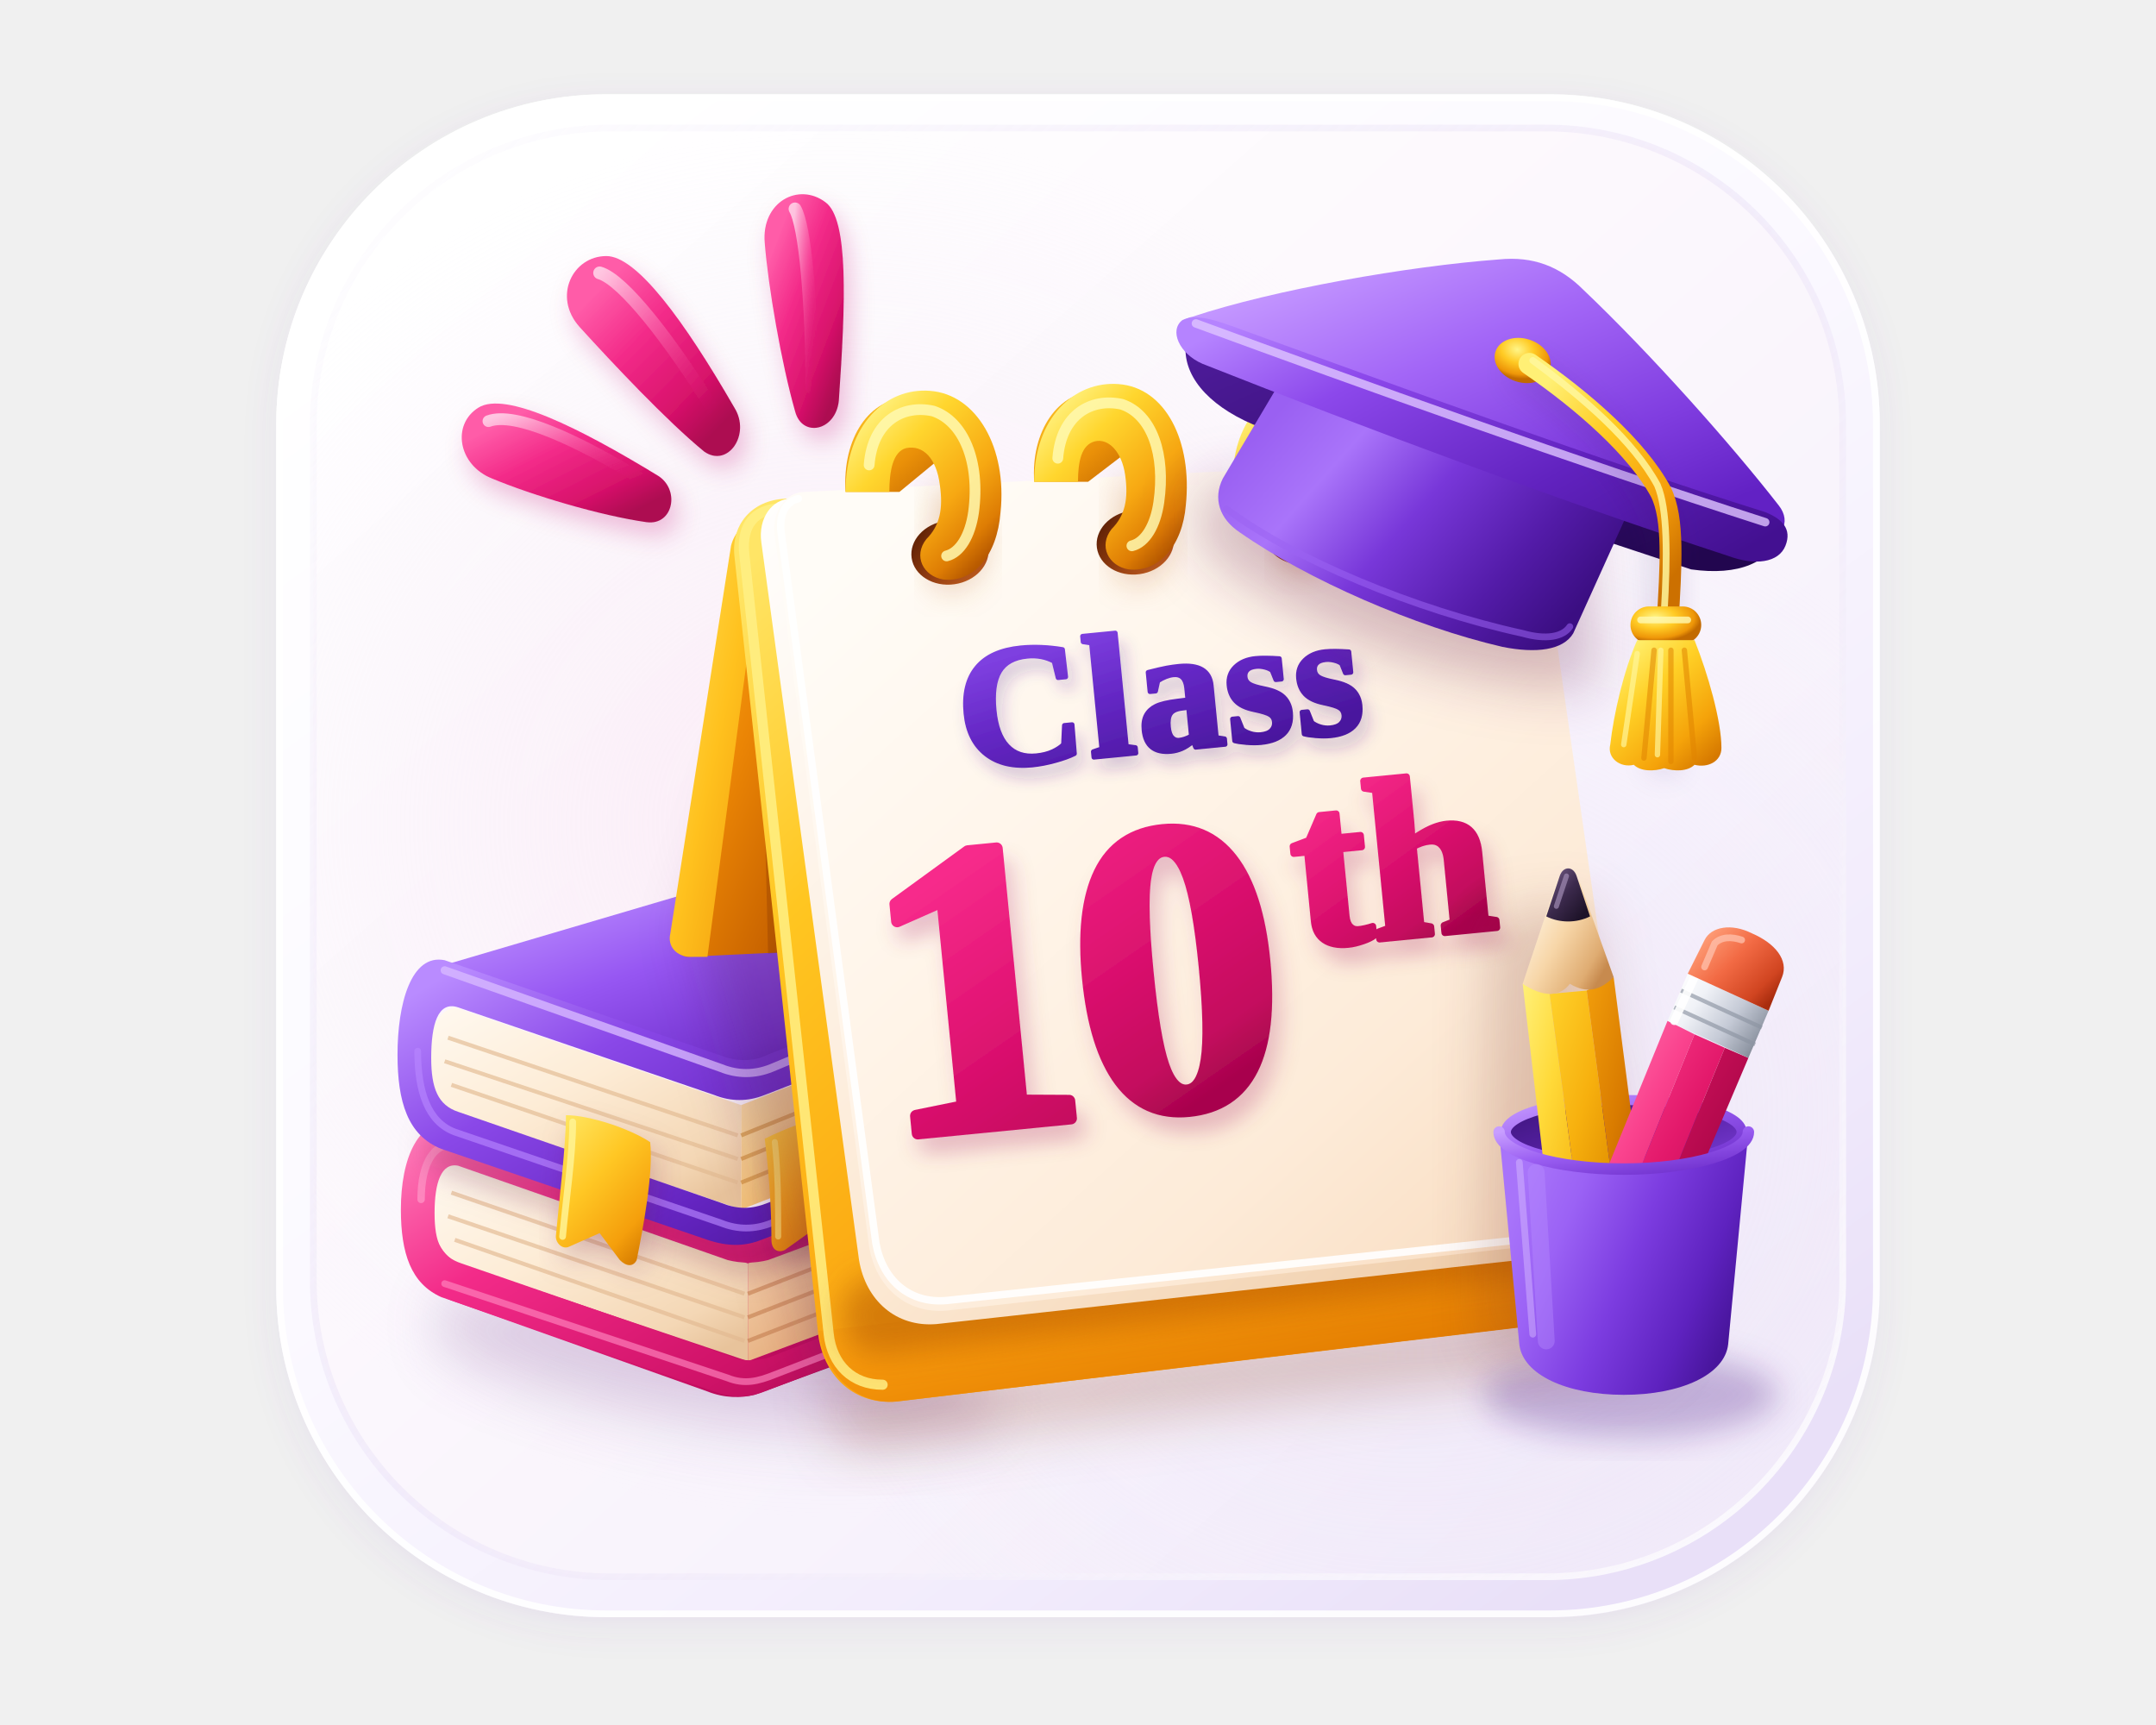
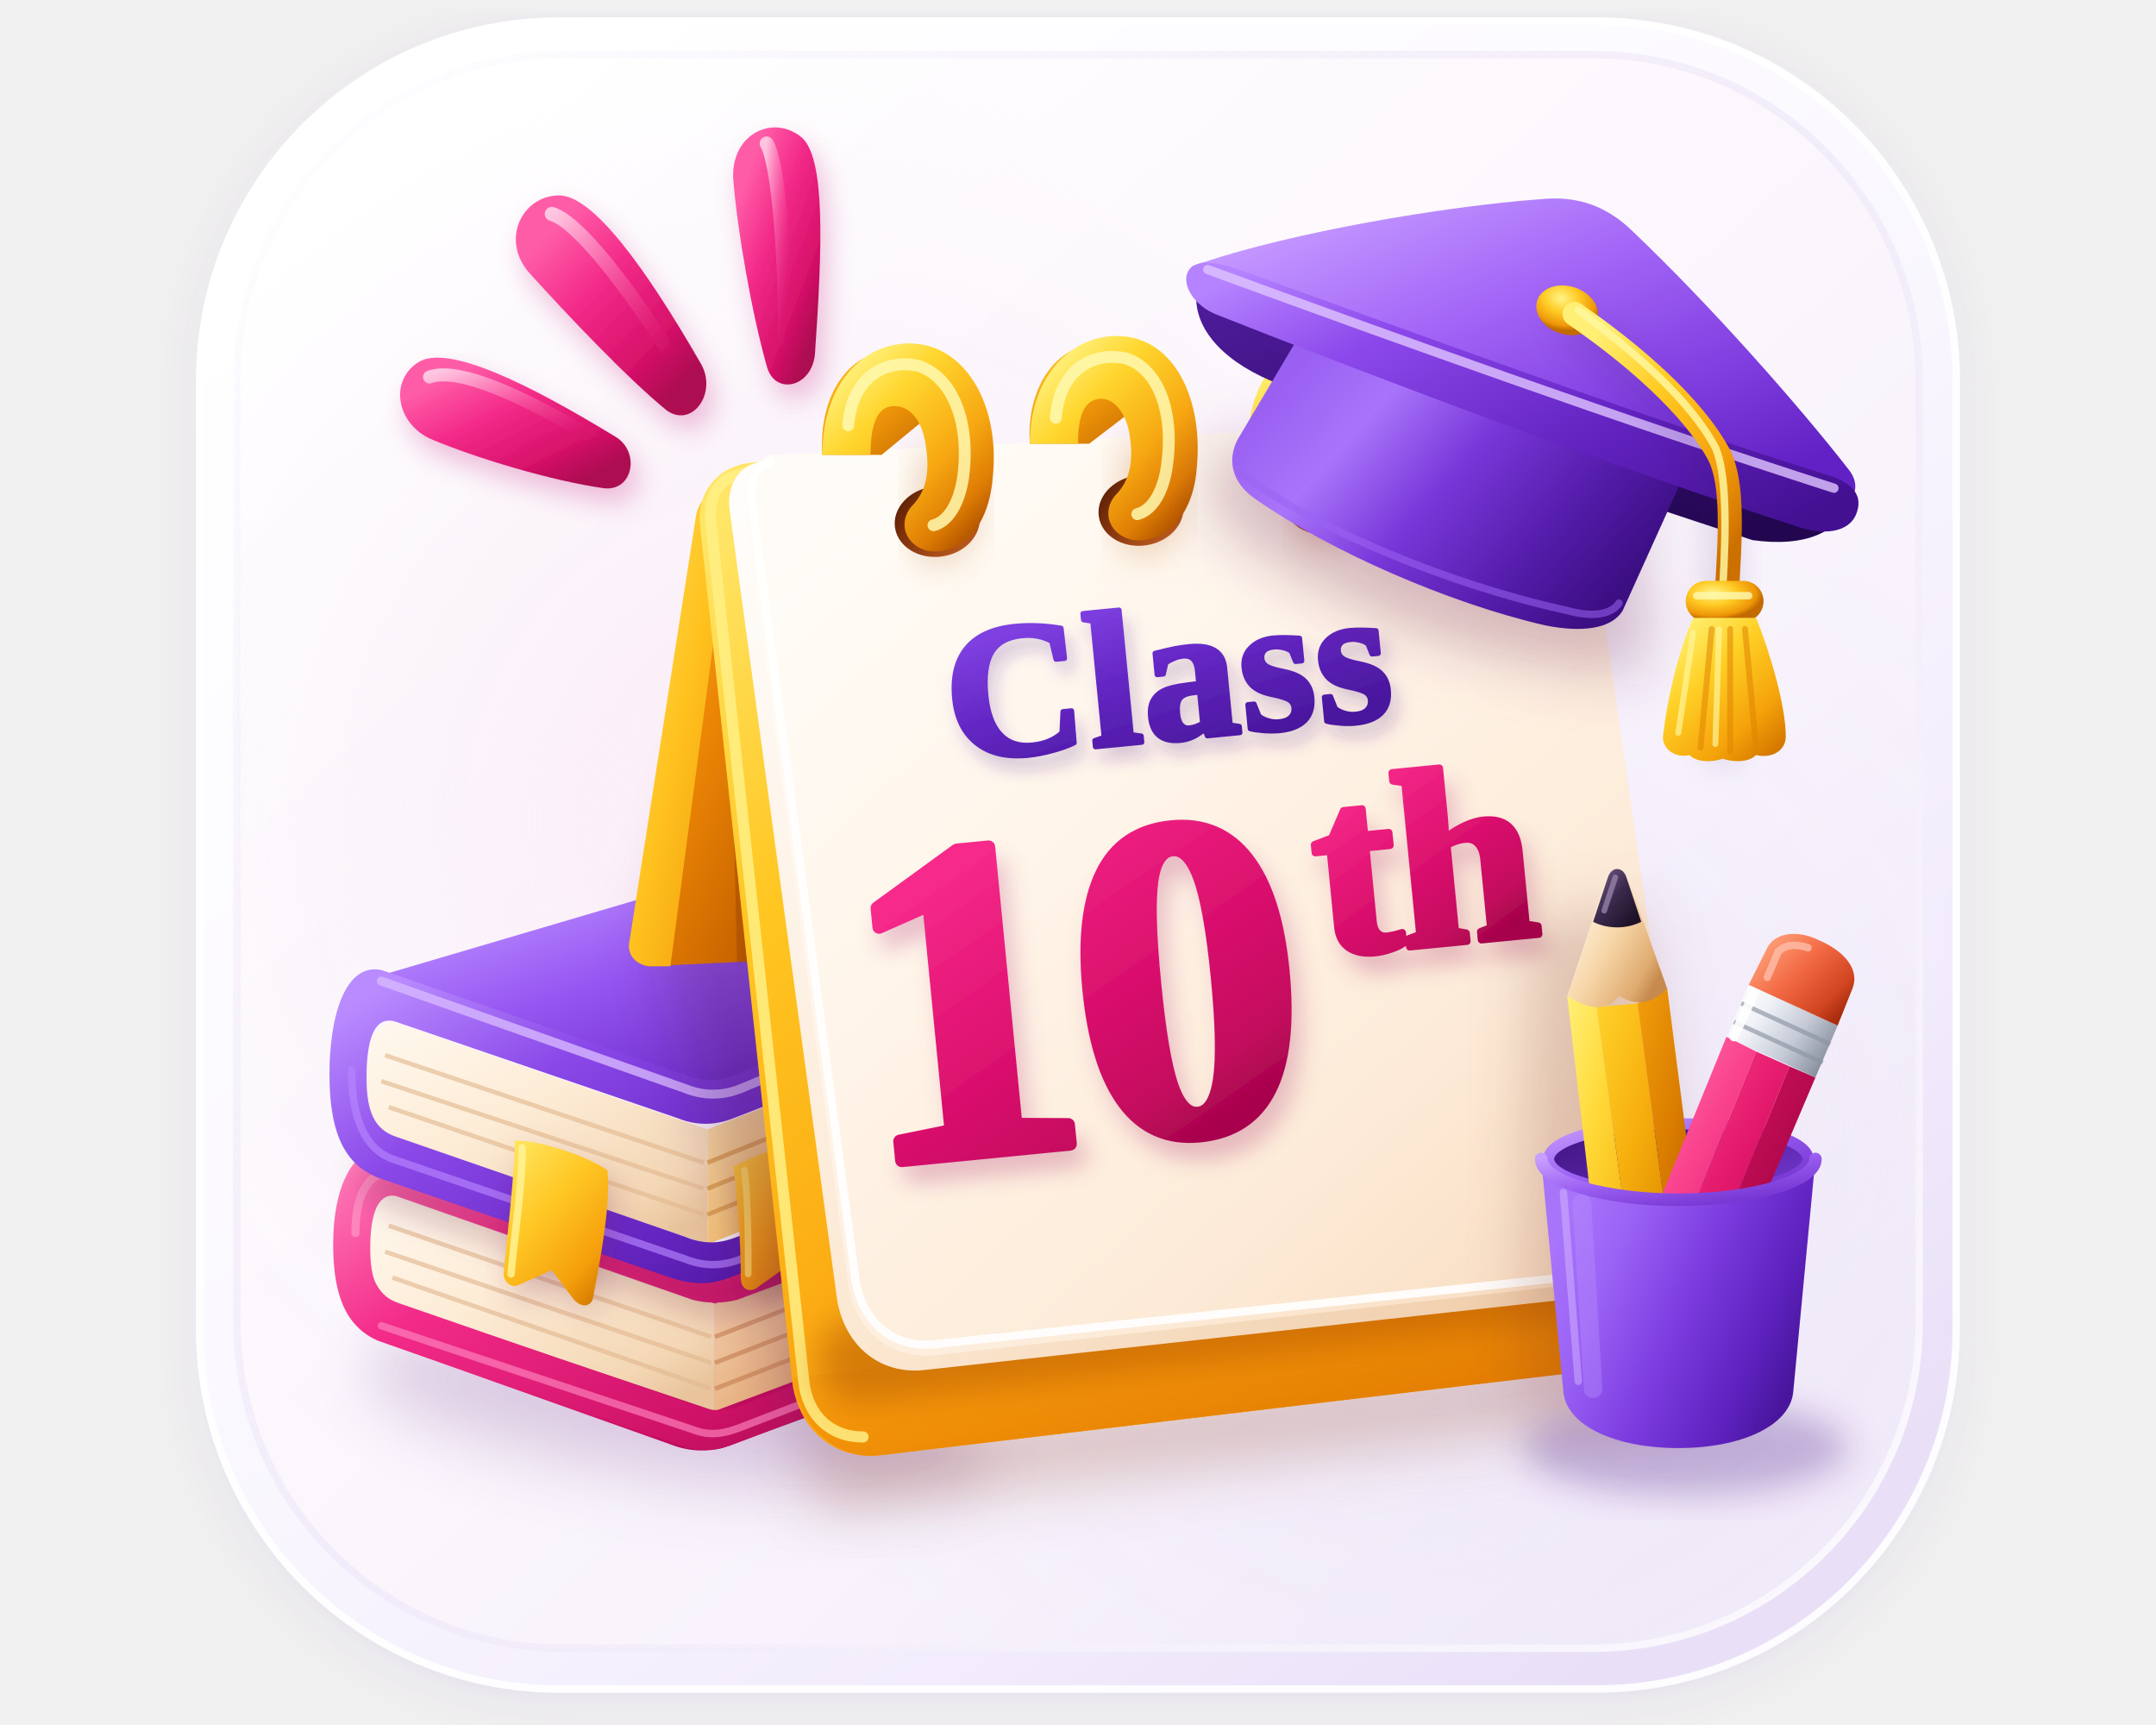
- <svg xmlns="http://www.w3.org/2000/svg" xmlns:xlink="http://www.w3.org/1999/xlink" version="1.1" width="640" height="512" viewBox="0 0 640 512" role="img" aria-labelledby="svg-title svg-desc">
+ <svg xmlns="http://www.w3.org/2000/svg" xmlns:xlink="http://www.w3.org/1999/xlink" version="1.1" width="640" height="512" viewBox="29.09 23.27 581.82 465.45" role="img" aria-labelledby="svg-title svg-desc">
  <defs id="definitions">
    <style type="text/css">
      /* Responsive Layout Switching (Breakpoint: 180px)
         Uses opacity rather than display:none so &lt;use&gt; references inside
         #compact-layout always render reliably across all SVG engines. */
      #compact-layout {
        opacity: 0;
        pointer-events: none;
      }
      #wide-layout {
        opacity: 1;
      }
      @media (max-width: 180px) {
        #compact-layout {
          opacity: 1;
          pointer-events: auto;
        }
        #wide-layout {
          opacity: 0;
          pointer-events: none;
        }
      }

      /* Editable Typography Styles */
      .label-class {
        font-family: Georgia, 'Times New Roman', Times, serif;
        font-weight: 700;
        font-size: 52px;
        letter-spacing: 0.5px;
        fill: url(#grad-class-purple);
        stroke: url(#grad-class-purple);
        stroke-width: 1.4px;
        stroke-linejoin: round;
        paint-order: stroke fill;
      }
      .label-number {
        font-family: 'Times New Roman', Georgia, Times, serif;
        font-weight: 700;
        font-size: 124px;
        letter-spacing: -2px;
        fill: url(#grad-number-magenta);
        stroke: url(#grad-number-magenta);
        stroke-width: 3.6px;
        stroke-linejoin: round;
        stroke-linecap: round;
        paint-order: stroke fill;
      }
      .label-suffix {
        font-family: Georgia, 'Times New Roman', Times, serif;
        font-weight: 700;
        font-size: 68px;
        letter-spacing: -0.5px;
        fill: url(#grad-number-magenta);
        stroke: url(#grad-number-magenta);
        stroke-width: 2px;
        stroke-linejoin: round;
        paint-order: stroke fill;
      }
    </style>
    <linearGradient id="grad-tile-outer" x1="15%" y1="5%" x2="85%" y2="95%">
      <stop offset="0%" stop-color="#FFFFFF" />
      <stop offset="45%" stop-color="#FBF9FF" />
      <stop offset="80%" stop-color="#F2ECFC" />
      <stop offset="100%" stop-color="#E9E0F8" />
    </linearGradient>
    <linearGradient id="grad-tile-inner" x1="10%" y1="8%" x2="88%" y2="92%">
      <stop offset="0%" stop-color="#FFFFFF" />
      <stop offset="35%" stop-color="#FDF9FD" />
      <stop offset="70%" stop-color="#F8F3FC" />
      <stop offset="100%" stop-color="#F1EAF9" />
    </linearGradient>
    <radialGradient id="grad-ambient-pink" cx="34%" cy="48%" r="48%">
      <stop offset="0%" stop-color="#FCE4F2" stop-opacity="0.65" />
      <stop offset="55%" stop-color="#F7E8F6" stop-opacity="0.3" />
      <stop offset="100%" stop-color="#F5EEFC" stop-opacity="0" />
    </radialGradient>
    <radialGradient id="grad-ambient-lavender" cx="72%" cy="68%" r="45%">
      <stop offset="0%" stop-color="#E7DDF8" stop-opacity="0.55" />
      <stop offset="65%" stop-color="#EFE9FA" stop-opacity="0.2" />
      <stop offset="100%" stop-color="#F5EEFC" stop-opacity="0" />
    </radialGradient>
    <linearGradient id="grad-tile-bevel" x1="0%" y1="0%" x2="100%" y2="100%">
      <stop offset="0%" stop-color="#FFFFFF" stop-opacity="0.95" />
      <stop offset="50%" stop-color="#EDE5F8" stop-opacity="0.6" />
      <stop offset="100%" stop-color="#FFFFFF" stop-opacity="0.9" />
    </linearGradient>
    <linearGradient id="grad-ray-magenta" x1="20%" y1="15%" x2="85%" y2="88%">
      <stop offset="0%" stop-color="#FF5CA8" />
      <stop offset="35%" stop-color="#F32B89" />
      <stop offset="75%" stop-color="#D8126B" />
      <stop offset="100%" stop-color="#AD0851" />
    </linearGradient>
    <linearGradient id="grad-ray-highlight" x1="0%" y1="0%" x2="100%" y2="100%">
      <stop offset="0%" stop-color="#FFFFFF" stop-opacity="0.65" />
      <stop offset="60%" stop-color="#FF94C6" stop-opacity="0.2" />
      <stop offset="100%" stop-color="#E91E83" stop-opacity="0" />
    </linearGradient>
    <linearGradient id="grad-book-pink-cover" x1="10%" y1="15%" x2="90%" y2="85%">
      <stop offset="0%" stop-color="#FF58A6" />
      <stop offset="38%" stop-color="#EE2280" />
      <stop offset="78%" stop-color="#C90E63" />
      <stop offset="100%" stop-color="#9E074B" />
    </linearGradient>
    <linearGradient id="grad-book-pink-spine" x1="0%" y1="10%" x2="100%" y2="90%">
      <stop offset="0%" stop-color="#FF78B7" />
      <stop offset="30%" stop-color="#F32B89" />
      <stop offset="75%" stop-color="#CF1268" />
      <stop offset="100%" stop-color="#A60A50" />
    </linearGradient>
    <linearGradient id="grad-book-purple-top" x1="15%" y1="10%" x2="88%" y2="90%">
      <stop offset="0%" stop-color="#BA8CFF" />
      <stop offset="40%" stop-color="#9656F2" />
      <stop offset="80%" stop-color="#7534D1" />
      <stop offset="100%" stop-color="#5B20B0" />
    </linearGradient>
    <linearGradient id="grad-book-purple-spine" x1="5%" y1="10%" x2="95%" y2="90%">
      <stop offset="0%" stop-color="#B98BFF" />
      <stop offset="32%" stop-color="#8A48E8" />
      <stop offset="72%" stop-color="#6525C2" />
      <stop offset="100%" stop-color="#481496" />
    </linearGradient>
    <linearGradient id="grad-pages-left" x1="0%" y1="0%" x2="85%" y2="100%">
      <stop offset="0%" stop-color="#FFF9F0" />
      <stop offset="45%" stop-color="#FDECD6" />
      <stop offset="85%" stop-color="#F4D7B5" />
      <stop offset="100%" stop-color="#E8C39B" />
    </linearGradient>
    <linearGradient id="grad-pages-right-upper" x1="0%" y1="10%" x2="100%" y2="90%">
      <stop offset="0%" stop-color="#FBE0B4" />
      <stop offset="45%" stop-color="#F5C478" />
      <stop offset="85%" stop-color="#E5A249" />
      <stop offset="100%" stop-color="#CC832B" />
    </linearGradient>
    <linearGradient id="grad-pages-right-lower" x1="0%" y1="10%" x2="100%" y2="90%">
      <stop offset="0%" stop-color="#F7D9B9" />
      <stop offset="45%" stop-color="#EAB688" />
      <stop offset="85%" stop-color="#D9925F" />
      <stop offset="100%" stop-color="#BE7241" />
    </linearGradient>
    <linearGradient id="grad-bookmark-left" x1="15%" y1="0%" x2="85%" y2="100%">
      <stop offset="0%" stop-color="#FFE45C" />
      <stop offset="40%" stop-color="#FFC724" />
      <stop offset="80%" stop-color="#F59F0C" />
      <stop offset="100%" stop-color="#D47A00" />
    </linearGradient>
    <linearGradient id="grad-bookmark-right" x1="15%" y1="0%" x2="85%" y2="100%">
      <stop offset="0%" stop-color="#FFCA3A" />
      <stop offset="45%" stop-color="#F59E14" />
      <stop offset="85%" stop-color="#DC7606" />
      <stop offset="100%" stop-color="#B85600" />
    </linearGradient>
    <linearGradient id="grad-notepad-tent" x1="15%" y1="5%" x2="90%" y2="95%">
      <stop offset="0%" stop-color="#FFAE19" />
      <stop offset="45%" stop-color="#EB8505" />
      <stop offset="85%" stop-color="#C96400" />
      <stop offset="100%" stop-color="#A64B00" />
    </linearGradient>
    <linearGradient id="grad-notepad-tent-edge" x1="0%" y1="0%" x2="100%" y2="100%">
      <stop offset="0%" stop-color="#FFE359" />
      <stop offset="50%" stop-color="#FFC11E" />
      <stop offset="100%" stop-color="#EE9308" />
    </linearGradient>
    <linearGradient id="grad-notepad-board" x1="8%" y1="5%" x2="90%" y2="95%">
      <stop offset="0%" stop-color="#FFE566" />
      <stop offset="25%" stop-color="#FFC621" />
      <stop offset="65%" stop-color="#FA9E0D" />
      <stop offset="100%" stop-color="#E07800" />
    </linearGradient>
    <linearGradient id="grad-notepad-board-bottom" x1="0%" y1="0%" x2="95%" y2="80%">
      <stop offset="0%" stop-color="#FFB91C" />
      <stop offset="45%" stop-color="#F5960A" />
      <stop offset="85%" stop-color="#E07900" />
      <stop offset="100%" stop-color="#C25E00" />
    </linearGradient>
    <linearGradient id="grad-notepad-paper" x1="12%" y1="8%" x2="88%" y2="92%">
      <stop offset="0%" stop-color="#FFFCF7" />
      <stop offset="35%" stop-color="#FFF5EA" />
      <stop offset="75%" stop-color="#FDEBD8" />
      <stop offset="100%" stop-color="#F9DEC3" />
    </linearGradient>
    <linearGradient id="grad-paper-edge" x1="0%" y1="0%" x2="100%" y2="100%">
      <stop offset="0%" stop-color="#FFFFFF" />
      <stop offset="55%" stop-color="#FCE8D2" />
      <stop offset="100%" stop-color="#EBC59E" />
    </linearGradient>
    <linearGradient id="grad-punch-hole" x1="20%" y1="10%" x2="85%" y2="90%">
      <stop offset="0%" stop-color="#5E2006" />
      <stop offset="55%" stop-color="#8C3810" />
      <stop offset="100%" stop-color="#BA581E" />
    </linearGradient>
    <linearGradient id="grad-spiral-ring" x1="15%" y1="8%" x2="85%" y2="92%">
      <stop offset="0%" stop-color="#FFF282" />
      <stop offset="28%" stop-color="#FFD62E" />
      <stop offset="65%" stop-color="#F7A812" />
      <stop offset="88%" stop-color="#DE7D04" />
      <stop offset="100%" stop-color="#B85A00" />
    </linearGradient>
    <linearGradient id="grad-spiral-back" x1="0%" y1="0%" x2="100%" y2="100%">
      <stop offset="0%" stop-color="#FFCA28" />
      <stop offset="60%" stop-color="#EA9008" />
      <stop offset="100%" stop-color="#BD6300" />
    </linearGradient>
    <linearGradient id="grad-class-purple" x1="20%" y1="5%" x2="80%" y2="95%">
      <stop offset="0%" stop-color="#7E3FE0" />
      <stop offset="45%" stop-color="#6427C4" />
      <stop offset="100%" stop-color="#4A179E" />
    </linearGradient>
    <linearGradient id="grad-number-magenta" x1="18%" y1="5%" x2="82%" y2="95%">
      <stop offset="0%" stop-color="#F72B8B" />
      <stop offset="45%" stop-color="#E01372" />
      <stop offset="85%" stop-color="#C40A5E" />
      <stop offset="100%" stop-color="#A8054D" />
    </linearGradient>
    <linearGradient id="grad-cap-under" x1="10%" y1="10%" x2="90%" y2="90%">
      <stop offset="0%" stop-color="#4D1B99" />
      <stop offset="50%" stop-color="#370F75" />
      <stop offset="100%" stop-color="#22064F" />
    </linearGradient>
    <linearGradient id="grad-cap-skull" x1="8%" y1="25%" x2="92%" y2="75%">
      <stop offset="0%" stop-color="#9A60F2" />
      <stop offset="22%" stop-color="#A974FA" />
      <stop offset="48%" stop-color="#7837D9" />
      <stop offset="78%" stop-color="#531BA8" />
      <stop offset="100%" stop-color="#3B0E82" />
    </linearGradient>
    <linearGradient id="grad-cap-top" x1="15%" y1="10%" x2="88%" y2="90%">
      <stop offset="0%" stop-color="#C396FF" />
      <stop offset="35%" stop-color="#A366F7" />
      <stop offset="72%" stop-color="#803DE0" />
      <stop offset="100%" stop-color="#6221C4" />
    </linearGradient>
    <linearGradient id="grad-cap-rim" x1="0%" y1="15%" x2="100%" y2="85%">
      <stop offset="0%" stop-color="#B583FF" />
      <stop offset="25%" stop-color="#8C48EB" />
      <stop offset="65%" stop-color="#6122BF" />
      <stop offset="100%" stop-color="#431091" />
    </linearGradient>
    <radialGradient id="grad-tassel-button" cx="35%" cy="30%" r="65%">
      <stop offset="0%" stop-color="#FFF587" />
      <stop offset="45%" stop-color="#FFCA24" />
      <stop offset="85%" stop-color="#EE9608" />
      <stop offset="100%" stop-color="#C26A00" />
    </radialGradient>
    <linearGradient id="grad-tassel-cord" x1="15%" y1="5%" x2="85%" y2="95%">
      <stop offset="0%" stop-color="#FFF075" />
      <stop offset="35%" stop-color="#FFCC24" />
      <stop offset="75%" stop-color="#F59E0B" />
      <stop offset="100%" stop-color="#CC7000" />
    </linearGradient>
    <linearGradient id="grad-tassel-fringe" x1="15%" y1="5%" x2="88%" y2="95%">
      <stop offset="0%" stop-color="#FFF070" />
      <stop offset="35%" stop-color="#FFD026" />
      <stop offset="75%" stop-color="#F5A30A" />
      <stop offset="100%" stop-color="#D67900" />
    </linearGradient>
    <linearGradient id="grad-cup-inside" x1="0%" y1="10%" x2="100%" y2="90%">
      <stop offset="0%" stop-color="#3F157D" />
      <stop offset="55%" stop-color="#5822A8" />
      <stop offset="100%" stop-color="#763BD1" />
    </linearGradient>
    <linearGradient id="grad-cup-body" x1="5%" y1="30%" x2="95%" y2="70%">
      <stop offset="0%" stop-color="#A874FA" />
      <stop offset="22%" stop-color="#9B62F5" />
      <stop offset="52%" stop-color="#7C3CE0" />
      <stop offset="82%" stop-color="#5E22BF" />
      <stop offset="100%" stop-color="#48159C" />
    </linearGradient>
    <linearGradient id="grad-cup-rim" x1="0%" y1="0%" x2="100%" y2="100%">
      <stop offset="0%" stop-color="#C89EFF" />
      <stop offset="45%" stop-color="#9A5EF2" />
      <stop offset="100%" stop-color="#6B2BC9" />
    </linearGradient>
    <linearGradient id="grad-pencil1-left" x1="0%" y1="0%" x2="100%" y2="100%">
      <stop offset="0%" stop-color="#FFF078" />
      <stop offset="50%" stop-color="#FFD938" />
      <stop offset="100%" stop-color="#F7B814" />
    </linearGradient>
    <linearGradient id="grad-pencil1-mid" x1="0%" y1="0%" x2="100%" y2="100%">
      <stop offset="0%" stop-color="#FFD22B" />
      <stop offset="55%" stop-color="#F7B00E" />
      <stop offset="100%" stop-color="#E08E00" />
    </linearGradient>
    <linearGradient id="grad-pencil1-right" x1="0%" y1="0%" x2="100%" y2="100%">
      <stop offset="0%" stop-color="#F29E0B" />
      <stop offset="60%" stop-color="#D97B00" />
      <stop offset="100%" stop-color="#B85E00" />
    </linearGradient>
    <linearGradient id="grad-pencil1-wood" x1="10%" y1="20%" x2="90%" y2="80%">
      <stop offset="0%" stop-color="#FFF5E4" />
      <stop offset="45%" stop-color="#F7D6A8" />
      <stop offset="85%" stop-color="#DFAC72" />
      <stop offset="100%" stop-color="#C78A4E" />
    </linearGradient>
    <linearGradient id="grad-pencil1-tip" x1="15%" y1="15%" x2="85%" y2="85%">
      <stop offset="0%" stop-color="#68527A" />
      <stop offset="45%" stop-color="#3C2A4D" />
      <stop offset="100%" stop-color="#1E1329" />
    </linearGradient>
    <linearGradient id="grad-pencil2-left" x1="0%" y1="0%" x2="100%" y2="100%">
      <stop offset="0%" stop-color="#FF78B2" />
      <stop offset="50%" stop-color="#FA438E" />
      <stop offset="100%" stop-color="#E01E6D" />
    </linearGradient>
    <linearGradient id="grad-pencil2-mid" x1="0%" y1="0%" x2="100%" y2="100%">
      <stop offset="0%" stop-color="#FA3C89" />
      <stop offset="55%" stop-color="#E3196B" />
      <stop offset="100%" stop-color="#C20C56" />
    </linearGradient>
    <linearGradient id="grad-pencil2-right" x1="0%" y1="0%" x2="100%" y2="100%">
      <stop offset="0%" stop-color="#D41360" />
      <stop offset="60%" stop-color="#B3094C" />
      <stop offset="100%" stop-color="#8F043B" />
    </linearGradient>
    <linearGradient id="grad-pencil2-silver" x1="0%" y1="20%" x2="100%" y2="80%">
      <stop offset="0%" stop-color="#FFFFFF" />
      <stop offset="28%" stop-color="#F0F2F7" />
      <stop offset="62%" stop-color="#C5CAD6" />
      <stop offset="88%" stop-color="#949BA8" />
      <stop offset="100%" stop-color="#787F8C" />
    </linearGradient>
    <linearGradient id="grad-pencil2-top" x1="10%" y1="15%" x2="90%" y2="85%">
      <stop offset="0%" stop-color="#FFA07A" />
      <stop offset="42%" stop-color="#F26A44" />
      <stop offset="82%" stop-color="#D14521" />
      <stop offset="100%" stop-color="#A82C0E" />
    </linearGradient>
    <filter id="filter-tile-shadow" x="-20%" y="-15%" width="140%" height="140%">
      <feDropShadow dx="0" dy="10" stdDeviation="14" flood-color="#9A78D1" flood-opacity="0.18" />
      <feDropShadow dx="0" dy="3" stdDeviation="5" flood-color="#7E57C2" flood-opacity="0.09" />
    </filter>
    <filter id="filter-soft-shadow" x="-25%" y="-20%" width="150%" height="150%">
      <feDropShadow dx="3" dy="7" stdDeviation="6" flood-color="#3E1969" flood-opacity="0.18" />
    </filter>
    <filter id="filter-ray-shadow" x="-30%" y="-30%" width="160%" height="160%">
      <feDropShadow dx="2" dy="4" stdDeviation="3.5" flood-color="#C21868" flood-opacity="0.24" />
    </filter>
    <filter id="filter-text-purple-3d" x="-20%" y="-20%" width="140%" height="140%">
      <feDropShadow dx="0.8" dy="1.8" stdDeviation="0" flood-color="#3A0F80" flood-opacity="0.95" />
      <feDropShadow dx="1.5" dy="3.5" stdDeviation="2.2" flood-color="#5A2899" flood-opacity="0.22" />
    </filter>
    <filter id="filter-text-magenta-3d" x="-20%" y="-20%" width="140%" height="140%">
      <feDropShadow dx="1" dy="2.4" stdDeviation="0" flood-color="#8F0441" flood-opacity="0.95" />
      <feDropShadow dx="2" dy="5" stdDeviation="3" flood-color="#9E1958" flood-opacity="0.22" />
    </filter>
    <filter id="filter-contact-blur" x="-30%" y="-30%" width="160%" height="160%">
      <feGaussianBlur stdDeviation="8" />
    </filter>
    <filter id="filter-tight-blur" x="-25%" y="-25%" width="150%" height="150%">
      <feGaussianBlur stdDeviation="4.5" />
    </filter>
  </defs>
  <g id="wide-layout">
    <g id="background-surface">
      <rect x="82" y="28" width="476" height="452" rx="98" ry="98" fill="url(#grad-tile-outer)" filter="url(#filter-tile-shadow)" />
      <rect x="83" y="29" width="474" height="450" rx="97" ry="97" fill="none" stroke="#FFFFFF" stroke-width="2" opacity="0.9" />
      <rect x="93" y="38" width="454" height="430" rx="88" ry="88" fill="url(#grad-tile-inner)" stroke="url(#grad-tile-bevel)" stroke-width="2" />
      <rect x="93" y="38" width="454" height="430" rx="88" ry="88" fill="url(#grad-ambient-pink)" />
      <rect x="93" y="38" width="454" height="430" rx="88" ry="88" fill="url(#grad-ambient-lavender)" />
      <ellipse cx="212" cy="404" rx="86" ry="18" transform="rotate(8 212 404)" fill="#6D3285" opacity="0.22" filter="url(#filter-contact-blur)" />
      <path d="M 244,412 L 486,384 L 494,404 L 252,430 Z" fill="#8A3E1B" opacity="0.26" filter="url(#filter-contact-blur)" />
      <ellipse cx="484" cy="414" rx="44" ry="13" fill="#4A1985" opacity="0.28" filter="url(#filter-tight-blur)" />
    </g>
    <g id="decorative-rays" filter="url(#filter-ray-shadow)">
      <g id="ray-1">
        <path d="M 192,155 C 178,153 158,147 146,142 C 136,138 134,126 142,121 C 150,116 172,127 195,141 C 202,145 200,156 192,155 Z" fill="url(#grad-ray-magenta)" />
        <path d="M 145,125 C 153,122 172,131 190,142" fill="none" stroke="url(#grad-ray-highlight)" stroke-width="3.5" stroke-linecap="round" />
      </g>
      <g id="ray-2">
        <path d="M 209,134 C 198,125 182,108 172,97 C 164,88 170,76 180,76 C 189,76 203,95 218,121 C 223,129 216,139 209,134 Z" fill="url(#grad-ray-magenta)" />
        <path d="M 178,81 C 185,83 199,101 212,122" fill="none" stroke="url(#grad-ray-highlight)" stroke-width="3.8" stroke-linecap="round" />
      </g>
      <g id="ray-3">
        <path d="M 236,122 C 232,108 228,85 227,72 C 226,60 237,54 245,60 C 252,65 251,90 249,119 C 248,128 238,130 236,122 Z" fill="url(#grad-ray-magenta)" />
        <path d="M 236,62 C 239,67 241,90 241,115" fill="none" stroke="url(#grad-ray-highlight)" stroke-width="3.8" stroke-linecap="round" />
      </g>
    </g>
    <g id="educational-books">
      <g id="lower-book">
        <path d="M 132,334 L 222,366 L 284,344 L 284,392 L 224,414 C 220,415 215,415 210,413 L 134,386 C 123,382 120,370 120,358 C 120,344 124,336 132,334 Z" fill="url(#grad-book-pink-cover)" />
        <path d="M 135,345 L 222,375 L 222,404 L 136,375 C 130,372 128,365 128,359 C 128,351 131,346 135,345 Z" fill="url(#grad-pages-left)" />
        <path d="M 222,375 L 278,354 L 278,383 L 222,404 Z" fill="url(#grad-pages-right-lower)" />
        <path d="M 134,354 L 221,384 M 133,361 L 221,391 M 135,368 L 221,398" fill="none" stroke="#E2B990" stroke-width="1.2" opacity="0.65" />
        <path d="M 222,384 L 276,363 M 222,391 L 276,370 M 222,398 L 276,377" fill="none" stroke="#C47E4F" stroke-width="1.2" opacity="0.6" />
        <path d="M 136,333 L 222,363 C 225,364 228,364 231,363 L 282,344 L 282,354 L 228,374 C 224,375 220,375 216,374 L 136,346 C 131,345 129,351 129,360 C 129,369 131,373 137,375 L 218,403 C 221,404 224,404 228,403 L 282,382 L 282,392 L 227,413 C 222,415 217,415 212,413 L 131,385 C 122,381 119,372 119,359 C 119,344 124,331 136,333 Z" fill="url(#grad-book-pink-spine)" />
        <path d="M 125,356 C 125,345 129,338 137,340 L 220,368" fill="none" stroke="#FF94C6" stroke-width="2.2" stroke-linecap="round" opacity="0.75" />
        <path d="M 132,381 L 216,409 C 221,411 225,410 230,408 L 274,391" fill="none" stroke="#FF85BE" stroke-width="2" stroke-linecap="round" opacity="0.65" />
      </g>
      <path d="M 128,336 L 222,368 L 278,348 L 278,358 L 222,378 L 128,346 Z" fill="#5E0836" opacity="0.28" filter="url(#filter-tight-blur)" />
      <g id="upper-book">
        <path d="M 130,287 L 208,264 C 214,262 220,262 226,265 L 276,284 L 226,318 C 221,320 215,320 210,318 L 130,287 Z" fill="url(#grad-book-purple-top)" />
        <path d="M 135,299 L 220,328 L 220,359 L 135,330 C 129,328 127,321 127,314 C 127,306 130,300 135,299 Z" fill="url(#grad-pages-left)" />
        <path d="M 220,328 L 274,307 L 274,338 L 220,359 Z" fill="url(#grad-pages-right-upper)" />
        <path d="M 133,308 L 219,337 M 132,315 L 219,344 M 134,322 L 219,351" fill="none" stroke="#E2BA91" stroke-width="1.2" opacity="0.65" />
        <path d="M 220,337 L 272,316 M 220,344 L 272,323 M 220,351 L 272,330" fill="none" stroke="#CC8835" stroke-width="1.2" opacity="0.6" />
        <path d="M 132,285 L 216,314 C 220,315 224,315 228,313 L 276,294 L 276,306 L 227,325 C 222,327 217,327 212,325 L 136,299 C 130,297 128,304 128,314 C 128,323 130,328 136,330 L 214,357 C 219,359 223,359 228,357 L 276,338 L 276,349 L 226,368 C 221,370 216,370 210,368 L 131,341 C 121,337 118,327 118,313 C 118,298 122,283 132,285 Z" fill="url(#grad-book-purple-spine)" />
        <path d="M 132,288 L 214,317 C 219,319 224,319 229,317 L 272,299" fill="none" stroke="#D7B8FF" stroke-width="2.4" stroke-linecap="round" opacity="0.8" />
        <path d="M 124,312 C 124,324 127,333 135,336 L 214,363 C 219,365 224,365 229,363 L 270,346" fill="none" stroke="#B785FF" stroke-width="2" stroke-linecap="round" opacity="0.65" />
      </g>
      <g id="bookmarks">
        <path d="M 171,335 L 195,343 L 190,378 L 180,370 L 167,374 Z" fill="#6E1241" opacity="0.28" filter="url(#filter-tight-blur)" />
        <path d="M 168,331 C 175,331 187,335 193,339 C 194,348 191,364 189,374 C 188,376 186,376 184,374 L 178,366 L 169,370 C 167,371 165,369 165,367 C 166,356 168,340 168,331 Z" fill="url(#grad-bookmark-left)" />
        <path d="M 170,333 C 170,343 168,356 167,367" fill="none" stroke="#FFF394" stroke-width="2" stroke-linecap="round" opacity="0.85" />
        <path d="M 229,342 L 249,335 L 252,374 L 242,369 L 233,375 Z" fill="#5E0E38" opacity="0.28" filter="url(#filter-tight-blur)" />
        <path d="M 227,338 C 233,335 241,332 246,331 C 248,342 250,358 250,370 C 250,372 248,373 246,372 L 240,366 L 233,371 C 231,372 229,371 229,368 C 229,357 228,346 227,338 Z" fill="url(#grad-bookmark-right)" />
        <path d="M 230,339 C 231,348 231,358 231,367" fill="none" stroke="#FFE070" stroke-width="1.8" stroke-linecap="round" opacity="0.7" />
      </g>
    </g>
    <g id="spiral-notepad">
      <path d="M 206,276 L 246,162 L 274,404 L 244,410 Z" fill="#4A154B" opacity="0.26" filter="url(#filter-contact-blur)" />
      <g id="notepad-tent-backing">
        <path d="M 226,158 L 246,282 L 204,284 C 202,284 200,281 201,278 L 221,159 C 222,156 225,156 226,158 Z" fill="url(#grad-notepad-tent)" />
        <path d="M 225,160 L 245,282 L 228,283 Z" fill="#8C3800" opacity="0.35" />
        <path d="M 224,155 C 221,155 218,158 217,162 L 199,277 C 198,281 201,284 205,284 L 210,284 L 227,156 Z" fill="url(#grad-notepad-tent-edge)" />
      </g>
      <g id="notepad-backing-board">
        <path d="M 234,148 L 434,138 C 443,138 450,144 452,153 L 483,372 C 485,382 478,391 468,392 L 266,416 C 254,417 245,409 243,397 L 218,165 C 217,155 224,148 234,148 Z" fill="url(#grad-notepad-board)" />
        <path d="M 243,395 L 483,368 C 485,380 478,390 467,392 L 266,416 C 254,417 245,408 243,395 Z" fill="url(#grad-notepad-board-bottom)" />
        <path d="M 230,151 C 223,152 220,157 221,165 L 246,396 C 247,405 253,411 262,411" fill="none" stroke="#FFF085" stroke-width="3" stroke-linecap="round" opacity="0.85" />
      </g>
      <path d="M 254,380 L 478,356 L 480,376 L 262,402 C 254,403 249,396 250,388 Z" fill="#A84900" opacity="0.45" filter="url(#filter-tight-blur)" />
      <g id="notepad-paper">
        <path d="M 235,148 L 440,138 C 447,138 453,143 454,150 L 483,354 C 484,363 478,371 469,372 L 278,393 C 266,394 257,386 255,374 L 226,161 C 225,154 229,148 235,148 Z" fill="url(#grad-paper-edge)" />
        <path d="M 239,146 L 442,136 C 449,136 455,141 456,148 L 485,350 C 486,359 480,367 471,368 L 281,389 C 269,390 260,382 258,370 L 230,159 C 229,152 233,146 239,146 Z" fill="url(#grad-notepad-paper)" />
        <path d="M 237,148 C 233,149 231,153 232,159 L 260,369 C 262,380 270,387 281,386 L 470,366" fill="none" stroke="#FFFFFF" stroke-width="2.2" stroke-linecap="round" opacity="0.9" />
        <ellipse cx="282" cy="164" rx="11.5" ry="9.5" transform="rotate(-8 282 164)" fill="url(#grad-punch-hole)" />
        <ellipse cx="337" cy="161" rx="11.5" ry="9.5" transform="rotate(-8 337 161)" fill="url(#grad-punch-hole)" />
        <ellipse cx="387" cy="158" rx="11.5" ry="9.5" transform="rotate(-8 387 158)" fill="url(#grad-punch-hole)" />
      </g>
    </g>
    <g id="spiral-binding">
      <g id="spiral-loop-1">
        <path d="M 278,144 C 292,144 298,162 288,173 C 282,178 274,174 276,166" fill="#B85D14" opacity="0.28" filter="url(#filter-tight-blur)" />
        <path d="M 251,146 C 250,130 258,118 270,118 C 278,118 283,124 284,132 L 267,146 Z" fill="url(#grad-spiral-back)" />
        <path d="M 251,146 C 251,126 263,115 276,116 C 290,117 299,133 297,152 C 296,165 289,173 280,172 C 274,171 271,165 275,160 C 279,156 280,151 279,144 C 278,136 274,132 269,133 C 265,134 264,140 264,146 Z" fill="url(#grad-spiral-ring)" />
        <path d="M 258,138 C 259,125 268,120 277,122 C 286,125 291,137 289,152 C 288,159 285,164 281,165" fill="none" stroke="#FFF9B0" stroke-width="3.2" stroke-linecap="round" opacity="0.85" />
      </g>
      <g id="spiral-loop-2">
        <path d="M 333,142 C 347,142 353,160 343,171 C 337,176 329,172 331,164" fill="#B85D14" opacity="0.28" filter="url(#filter-tight-blur)" />
        <path d="M 307,143 C 306,128 314,116 326,116 C 334,116 339,122 340,130 L 323,143 Z" fill="url(#grad-spiral-back)" />
        <path d="M 307,143 C 307,124 319,113 332,114 C 346,115 354,131 352,150 C 351,162 344,170 335,169 C 329,168 326,162 330,157 C 334,153 335,148 334,141 C 333,134 329,130 325,131 C 321,132 320,137 320,143 Z" fill="url(#grad-spiral-ring)" />
        <path d="M 314,136 C 315,123 324,118 333,120 C 342,123 346,135 344,149 C 343,156 340,161 336,162" fill="none" stroke="#FFF9B0" stroke-width="3.2" stroke-linecap="round" opacity="0.85" />
      </g>
      <g id="spiral-loop-3">
        <path d="M 382,140 C 396,140 402,156 392,167 C 386,172 378,168 380,160" fill="#9E4210" opacity="0.32" filter="url(#filter-tight-blur)" />
        <path d="M 366,140 C 367,124 377,114 389,115 C 401,116 408,131 405,148 C 403,160 395,167 386,166 C 380,165 377,159 381,154 C 385,150 387,145 386,139 C 385,133 381,130 377,131 C 374,132 373,136 373,140 Z" fill="url(#grad-spiral-ring)" />
        <path d="M 394,136 C 395,146 392,155 387,159" fill="none" stroke="#FFF79E" stroke-width="3" stroke-linecap="round" opacity="0.8" />
      </g>
    </g>
    <g id="class-label" transform="translate(356, 286) rotate(-5.6)">
      <text id="class-title" class="label-class" x="-4" y="-64" text-anchor="middle" filter="url(#filter-text-purple-3d)">Class</text>
      <text id="class-number" class="label-number" x="24" y="42" text-anchor="end" filter="url(#filter-text-magenta-3d)">10</text>
      <text id="class-suffix" class="label-suffix" x="30" y="-2" text-anchor="start" filter="url(#filter-text-magenta-3d)">th</text>
    </g>
    <g id="graduation-cap">
      <path d="M 356,144 L 468,140 L 474,204 C 440,206 385,188 356,162 Z" fill="#6B1F4E" opacity="0.28" filter="url(#filter-contact-blur)" />
      <path id="cap-board-underside" d="M 352,102 L 444,92 L 528,158 C 526,167 516,171 502,169 L 372,126 C 358,120 351,111 352,102 Z" fill="url(#grad-cap-under)" />
      <g id="cap-skullcap">
        <path d="M 382,110 L 486,146 L 467,188 C 464,193 456,194 446,192 C 420,186 388,172 368,158 C 362,154 360,148 363,142 Z" fill="url(#grad-cap-skull)" />
        <path d="M 364,151 C 384,166 420,181 452,188 C 459,190 464,189 466,186" fill="none" stroke="#9A62F2" stroke-width="2" stroke-linecap="round" opacity="0.55" />
      </g>
      <g id="cap-mortarboard">
        <path d="M 354,94 C 378,86 418,79 445,77 C 455,76 463,79 470,86 C 490,105 514,132 528,150 C 532,155 529,161 521,159 C 472,144 404,120 356,102 C 349,99 349,95 354,94 Z" fill="url(#grad-cap-top)" />
        <path d="M 351,95 C 355,93 361,95 369,98 C 416,115 476,137 524,152 C 529,154 532,157 530,162 C 528,167 521,168 513,165 C 464,149 405,127 357,108 C 350,105 347,98 351,95 Z" fill="url(#grad-cap-rim)" />
        <path d="M 355,96 C 404,114 468,137 524,155" fill="none" stroke="#DFC4FF" stroke-width="2.5" stroke-linecap="round" opacity="0.8" />
      </g>
    </g>
    <g id="golden-tassel">
      <path d="M 452,110 C 474,126 492,144 494,164 L 494,226" fill="none" stroke="#3D126E" stroke-width="6" stroke-linecap="round" opacity="0.22" filter="url(#filter-tight-blur)" />
      <ellipse cx="452" cy="107" rx="8.5" ry="6.5" transform="rotate(18 452 107)" fill="url(#grad-tassel-button)" />
      <path d="M 454,108 C 470,119 486,133 493,146 C 497,154 496,168 495,185" fill="none" stroke="url(#grad-tassel-cord)" stroke-width="6.5" stroke-linecap="round" />
      <path d="M 455,107 C 470,118 485,131 492,144 C 495,151 495,165 494,182" fill="none" stroke="#FFF79E" stroke-width="2" stroke-linecap="round" opacity="0.85" />
      <rect x="484" y="180" width="21" height="11" rx="5.5" ry="5.5" fill="url(#grad-tassel-button)" />
      <path d="M 487,184 L 501,184" fill="none" stroke="#FFF9B0" stroke-width="2" stroke-linecap="round" opacity="0.8" />
      <path d="M 486,190 L 503,190 C 507,200 511,214 511,222 C 511,226 507,228 503,227 C 501,229 497,229 494,228 C 491,229 487,229 485,227 C 481,228 477,225 478,221 C 479,212 482,199 486,190 Z" fill="url(#grad-tassel-fringe)" />
      <path d="M 491,193 L 488,225 M 496,193 L 496,226 M 500,193 L 503,225" fill="none" stroke="#E08400" stroke-width="1.6" stroke-linecap="round" opacity="0.55" />
      <path d="M 486,194 L 482,221 M 493,193 L 492,224" fill="none" stroke="#FFF599" stroke-width="1.6" stroke-linecap="round" opacity="0.7" />
    </g>
    <path d="M 442,272 L 472,268 L 490,398 L 440,402 Z" fill="#6E2820" opacity="0.2" filter="url(#filter-contact-blur)" />
    <g id="pencils">
      <ellipse cx="482" cy="336" rx="35" ry="9.5" fill="url(#grad-cup-inside)" stroke="url(#grad-cup-rim)" stroke-width="3" />
      <g id="pencil-yellow">
        <path d="M 452,292 L 460,295 L 468,354 L 459,352 Z" fill="url(#grad-pencil1-left)" />
        <path d="M 460,295 L 471,294 L 479,354 L 468,354 Z" fill="url(#grad-pencil1-mid)" />
        <path d="M 471,294 L 479,290 L 487,352 L 479,354 Z" fill="url(#grad-pencil1-right)" />
        <path d="M 452,292 L 462,262 C 464,259 467,259 469,262 L 479,290 C 475,294 471,295 466,292 C 463,296 458,296 452,292 Z" fill="url(#grad-pencil1-wood)" />
        <path d="M 459,272 L 463,260 C 464,257 467,257 468,260 L 472,272 C 468,274 463,274 459,272 Z" fill="url(#grad-pencil1-tip)" />
        <path d="M 462,269 L 465,260" fill="none" stroke="#9B86AD" stroke-width="1.5" stroke-linecap="round" opacity="0.75" />
      </g>
      <g id="pencil-pink">
        <path d="M 495,303 L 503,307 L 484,354 L 475,352 Z" fill="url(#grad-pencil2-left)" />
        <path d="M 503,307 L 512,311 L 494,355 L 484,354 Z" fill="url(#grad-pencil2-mid)" />
        <path d="M 512,311 L 519,314 L 502,354 L 494,355 Z" fill="url(#grad-pencil2-right)" />
        <path d="M 501,289 L 525,300 L 519,314 L 495,303 Z" fill="url(#grad-pencil2-silver)" />
        <path d="M 499,294 L 523,305 M 497,299 L 521,310" fill="none" stroke="#8C93A1" stroke-width="1.2" opacity="0.65" />
        <path d="M 503,290 L 497,303" fill="none" stroke="#FFFFFF" stroke-width="2.5" stroke-linecap="round" opacity="0.9" />
        <path d="M 501,289 L 506,279 C 508,275 514,274 520,277 C 527,280 531,285 529,290 L 525,300 Z" fill="url(#grad-pencil2-top)" />
        <path d="M 506,287 L 509,280 C 511,278 514,278 517,279" fill="none" stroke="#FFC2AD" stroke-width="2" stroke-linecap="round" opacity="0.75" />
      </g>
    </g>
    <g id="pencil-holder">
      <path d="M 445,336 C 445,342 462,347 482,347 C 502,347 519,342 519,336 L 513,399 C 512,408 499,414 482,414 C 465,414 452,408 451,399 Z" fill="url(#grad-cup-body)" />
      <path d="M 445,336 C 445,342 462,347 482,347 C 502,347 519,342 519,336" fill="none" stroke="url(#grad-cup-rim)" stroke-width="3.4" stroke-linecap="round" />
      <path d="M 456,348 L 459,398" fill="none" stroke="#B98EFF" stroke-width="5" stroke-linecap="round" opacity="0.38" />
      <path d="M 451,345 L 455,396" fill="none" stroke="#DABFFF" stroke-width="2" stroke-linecap="round" opacity="0.45" />
    </g>
  </g>
  <g id="compact-layout">
    <use xlink:href="#background-surface" href="#background-surface" transform="translate(320, 256) scale(1.13) translate(-320, -256)" />
    <use xlink:href="#decorative-rays" href="#decorative-rays" transform="translate(320, 256) scale(1.15) translate(-304, -246)" />
    <use xlink:href="#educational-books" href="#educational-books" transform="translate(320, 256) scale(1.15) translate(-308, -258)" />
    <use xlink:href="#spiral-notepad" href="#spiral-notepad" transform="translate(320, 256) scale(1.16) translate(-322, -256)" />
    <use xlink:href="#spiral-binding" href="#spiral-binding" transform="translate(320, 256) scale(1.16) translate(-322, -256)" />
    <use xlink:href="#class-label" href="#class-label" transform="translate(320, 256) scale(1.20) translate(-322, -256)" />
    <use xlink:href="#graduation-cap" href="#graduation-cap" transform="translate(320, 256) scale(1.14) translate(-328, -252)" />
    <use xlink:href="#golden-tassel" href="#golden-tassel" transform="translate(320, 256) scale(1.14) translate(-328, -252)" />
    <use xlink:href="#pencils" href="#pencils" transform="translate(320, 256) scale(1.15) translate(-330, -258)" />
    <use xlink:href="#pencil-holder" href="#pencil-holder" transform="translate(320, 256) scale(1.15) translate(-330, -258)" />
  </g>
</svg>
